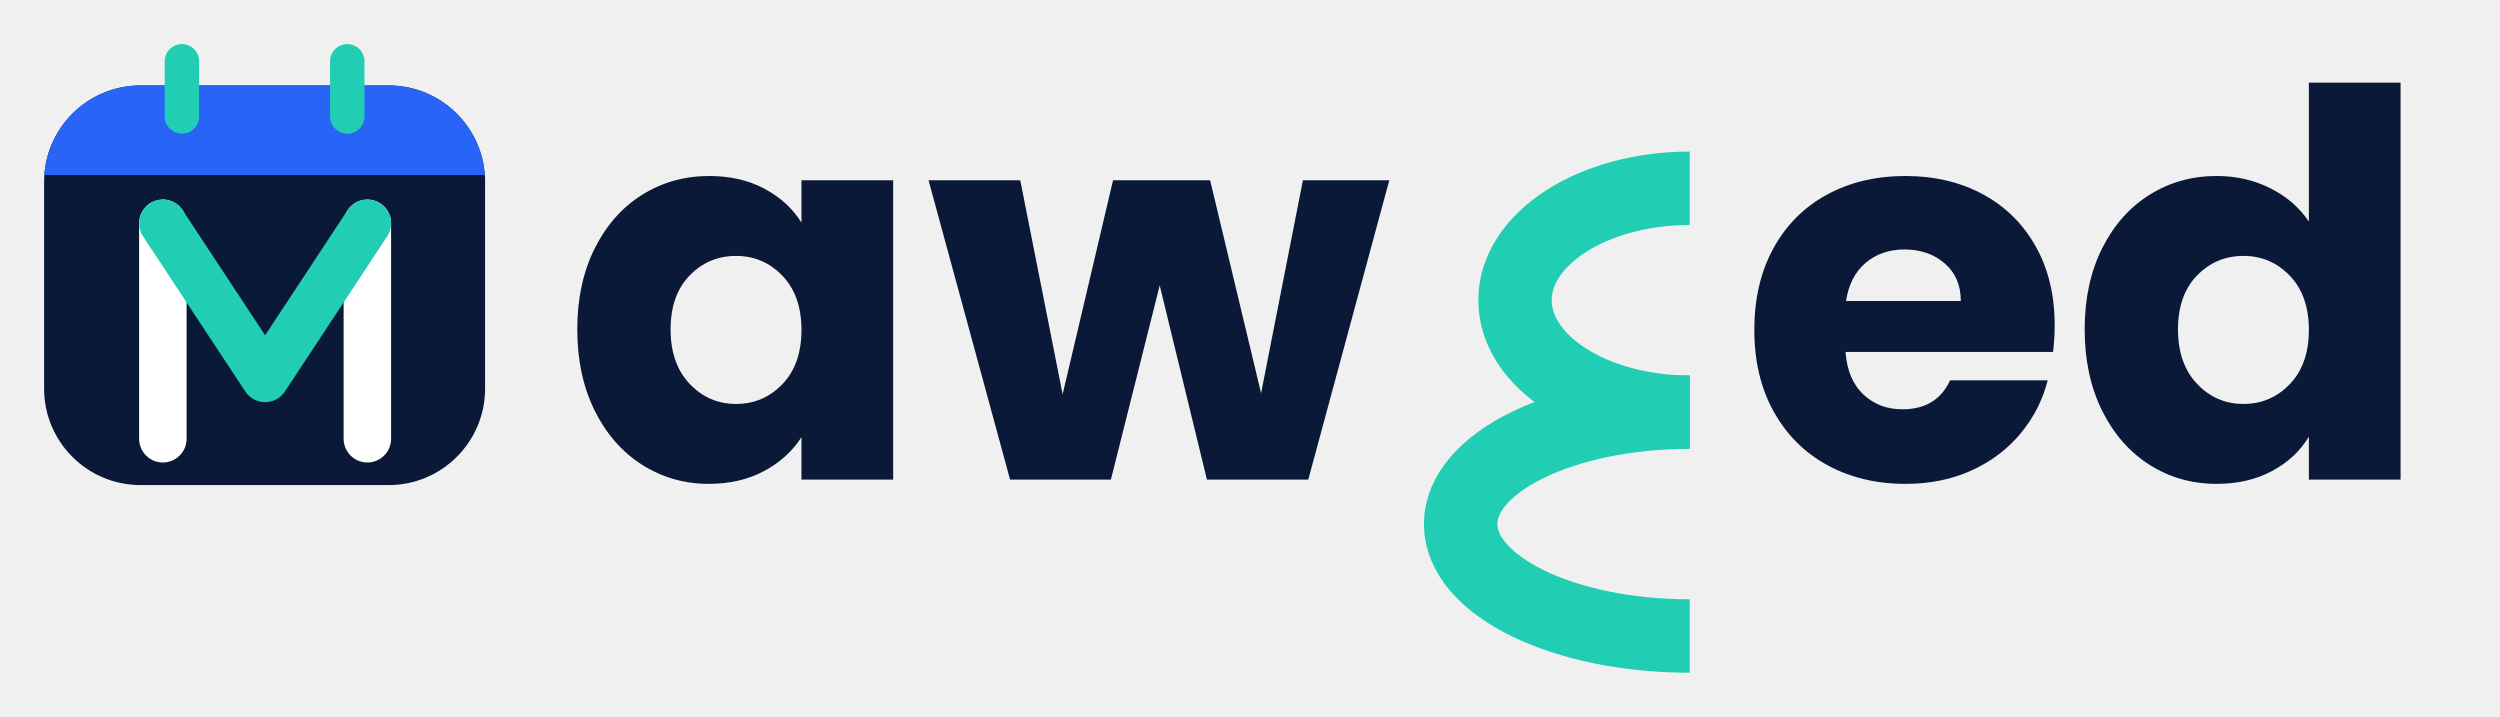
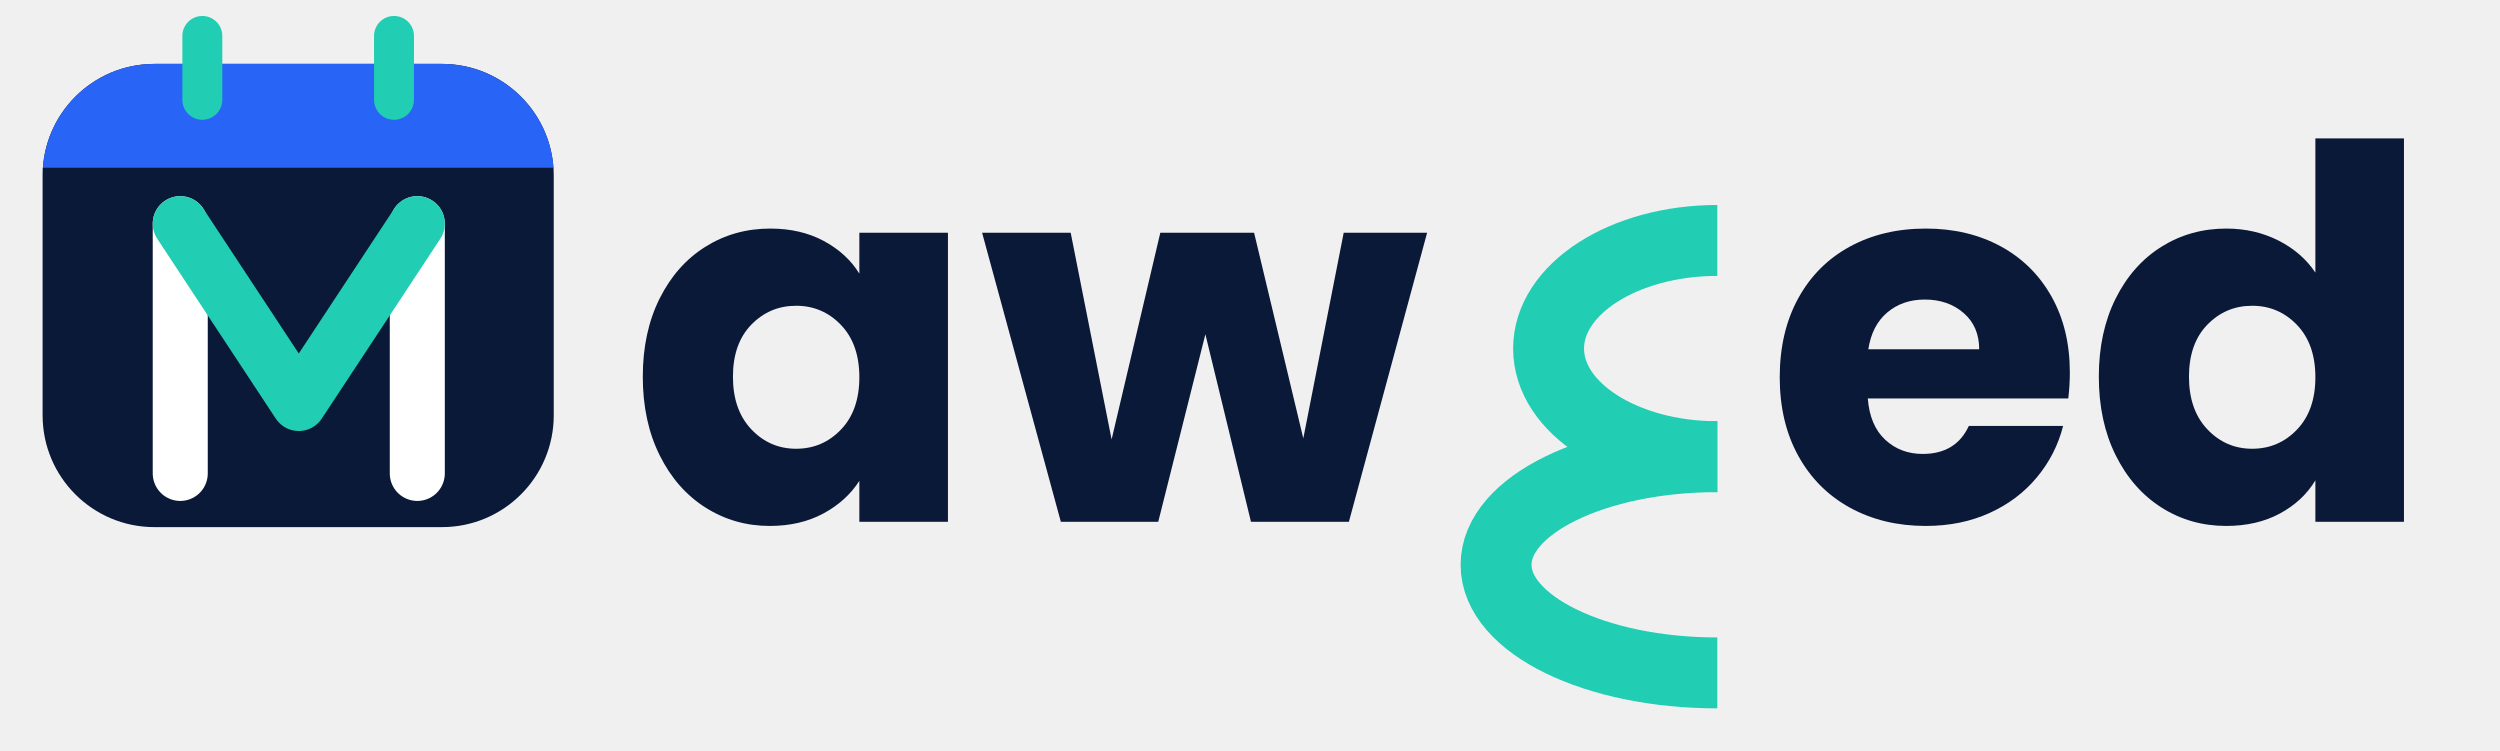
- <svg xmlns="http://www.w3.org/2000/svg" viewBox="-8 13 453.53 130.04" role="img" aria-label="Maw3ed">
-   <g transform="translate(0 21) scale(1.25)">
+ <svg xmlns="http://www.w3.org/2000/svg" viewBox="-8 2 469.53 141.04" role="img" aria-label="Maw3ed">
+   <g transform="translate(0 5) scale(1.5)">
    <rect y="6" width="64" height="58" rx="14" fill="#0B1938" />
    <path d="M0 19V20A14 14 0 0 1 14 6H50A14 14 0 0 1 64 20V19Z" fill="#2864F5" />
    <rect x="17.5" y="0" width="5" height="13" rx="2.5" fill="#21CDB3" />
    <rect x="41.5" y="0" width="5" height="13" rx="2.5" fill="#21CDB3" />
    <g transform="translate(13.79 7.72) scale(0.53)">
      <path fill="none" stroke-width="13" stroke-linecap="round" stroke-linejoin="round" stroke="#FFFFFF" d="M6.5 93.5V34.5M62.5 34.5V93.5" />
      <path fill="none" stroke-width="13" stroke-linecap="round" stroke-linejoin="round" stroke="#21CDB3" d="M6.5 34.5L34.5 76.98 62.5 34.5" />
    </g>
  </g>
  <g fill="#0B1938">
-     <path transform="translate(94 100.0) scale(0.0973 -0.0973)" d="M274 566Q333 566 377.5 542.0Q422 518 446 479V558H617V0H446V79Q421 40 376.5 16.0Q332 -8 273 -8Q205 -8 149.0 27.5Q93 63 60.5 128.5Q28 194 28 280Q28 366 60.5 431.0Q93 496 149.0 531.0Q205 566 274 566ZM324 417Q273 417 237.5 380.5Q202 344 202 280Q202 216 237.5 178.5Q273 141 324 141Q375 141 410.5 178.0Q446 215 446 279Q446 343 410.5 380.0Q375 417 324 417Z" />
-     <path transform="translate(160.06 100.0) scale(0.0973 -0.0973)" d="M863 558 712 0H523L435 362L344 0H156L4 558H175L254 159L348 558H529L624 161L702 558Z" />
-     <path transform="translate(307.53 100.0) scale(0.0973 -0.0973)" d="M585 238H198Q202 186 231.5 158.5Q261 131 304 131Q368 131 393 185H575Q561 130 524.5 86.0Q488 42 433.0 17.0Q378 -8 310 -8Q228 -8 164.0 27.0Q100 62 64.0 127.0Q28 192 28 279Q28 366 63.5 431.0Q99 496 163.0 531.0Q227 566 310 566Q391 566 454.0 532.0Q517 498 552.5 435.0Q588 372 588 288Q588 264 585 238ZM413 333Q413 377 383.0 403.0Q353 429 308 429Q265 429 235.5 404.0Q206 379 199 333Z" />
-     <path transform="translate(367.46 100.0) scale(0.0973 -0.0973)" d="M274 566Q329 566 374.5 543.0Q420 520 446 481V740H617V0H446V80Q422 40 377.5 16.0Q333 -8 274 -8Q205 -8 149.0 27.5Q93 63 60.5 128.5Q28 194 28 280Q28 366 60.5 431.0Q93 496 149.0 531.0Q205 566 274 566ZM324 417Q273 417 237.5 380.5Q202 344 202 280Q202 216 237.5 178.5Q273 141 324 141Q375 141 410.5 178.0Q446 215 446 279Q446 343 410.5 380.0Q375 417 324 417Z" />
+     <path transform="translate(110 100.0) scale(0.0973 -0.0973)" d="M274 566Q333 566 377.5 542.0Q422 518 446 479V558H617V0H446V79Q421 40 376.5 16.0Q332 -8 273 -8Q205 -8 149.0 27.5Q93 63 60.5 128.5Q28 194 28 280Q28 366 60.5 431.0Q93 496 149.0 531.0Q205 566 274 566ZM324 417Q273 417 237.5 380.5Q202 344 202 280Q202 216 237.5 178.5Q273 141 324 141Q375 141 410.5 178.0Q446 215 446 279Q446 343 410.5 380.0Q375 417 324 417Z" />
+     <path transform="translate(176.06 100.0) scale(0.0973 -0.0973)" d="M863 558 712 0H523L435 362L344 0H156L4 558H175L254 159L348 558H529L624 161L702 558Z" />
+     <path transform="translate(323.53 100.0) scale(0.0973 -0.0973)" d="M585 238H198Q202 186 231.5 158.5Q261 131 304 131Q368 131 393 185H575Q561 130 524.5 86.0Q488 42 433.0 17.0Q378 -8 310 -8Q228 -8 164.0 27.0Q100 62 64.0 127.0Q28 192 28 279Q28 366 63.5 431.0Q99 496 163.0 531.0Q227 566 310 566Q391 566 454.0 532.0Q517 498 552.5 435.0Q588 372 588 288Q588 264 585 238ZM413 333Q413 377 383.0 403.0Q353 429 308 429Q265 429 235.5 404.0Q206 379 199 333Z" />
+     <path transform="translate(383.46 100.0) scale(0.0973 -0.0973)" d="M274 566Q329 566 374.5 543.0Q420 520 446 481V740H617V0H446V80Q422 40 377.5 16.0Q333 -8 274 -8Q205 -8 149.0 27.5Q93 63 60.5 128.5Q28 194 28 280Q28 366 60.5 431.0Q93 496 149.0 531.0Q205 566 274 566ZM324 417Q273 417 237.5 380.5Q202 344 202 280Q202 216 237.5 178.5Q273 141 324 141Q375 141 410.5 178.0Q446 215 446 279Q446 343 410.5 380.0Q375 417 324 417Z" />
  </g>
-   <path fill="none" stroke="#21CDB3" stroke-width="13.32" stroke-linecap="butt" d="M298.53 47.16A31.68 20.3 0 0 0 298.53 87.77" />
-   <path fill="none" stroke="#21CDB3" stroke-width="13.32" stroke-linecap="butt" d="M298.53 87.77A41.54 20.3 0 0 0 298.53 128.38" />
+   <path fill="none" stroke="#21CDB3" stroke-width="13.32" stroke-linecap="butt" d="M314.53 47.16A31.68 20.3 0 0 0 314.53 87.77" />
+   <path fill="none" stroke="#21CDB3" stroke-width="13.32" stroke-linecap="butt" d="M314.53 87.77A41.54 20.3 0 0 0 314.53 128.38" />
</svg>
